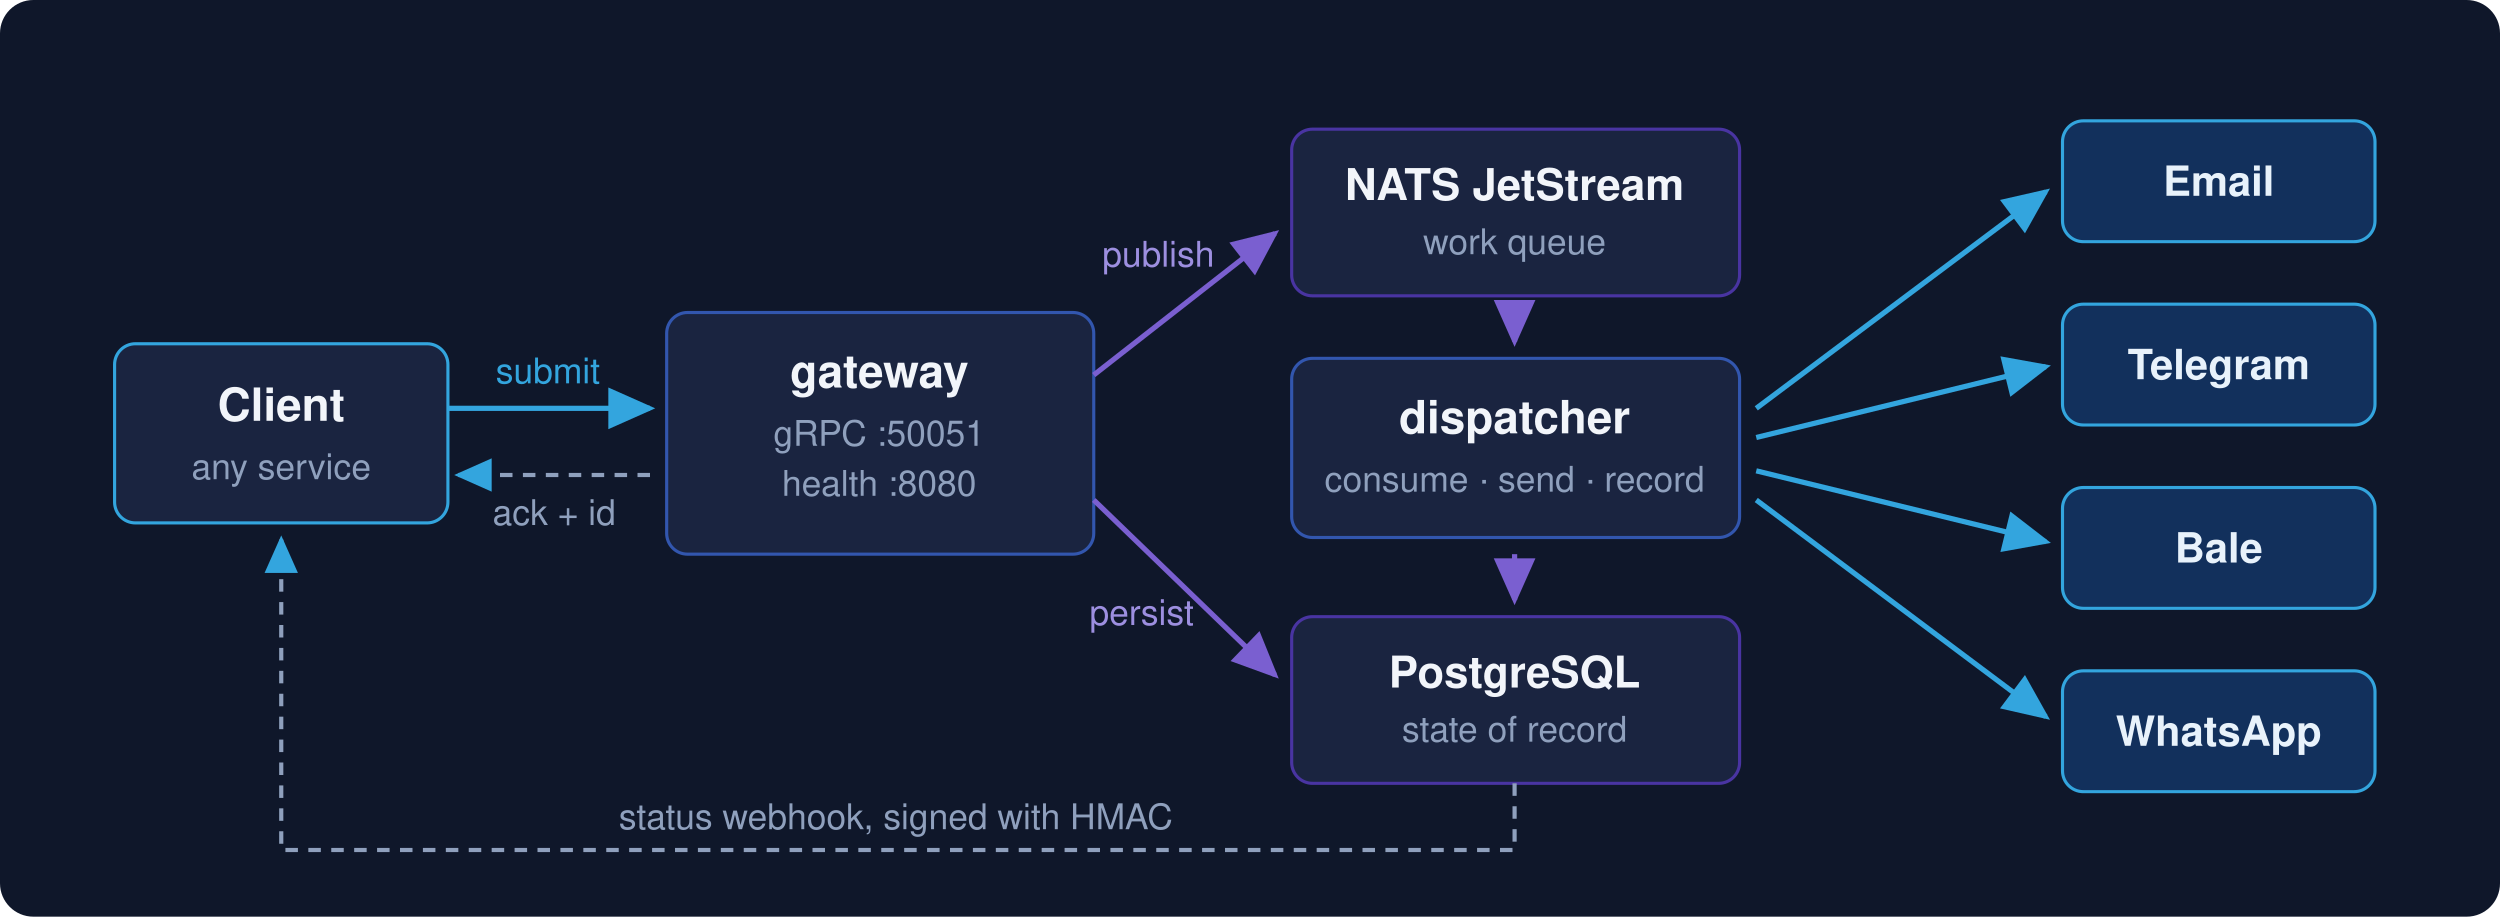
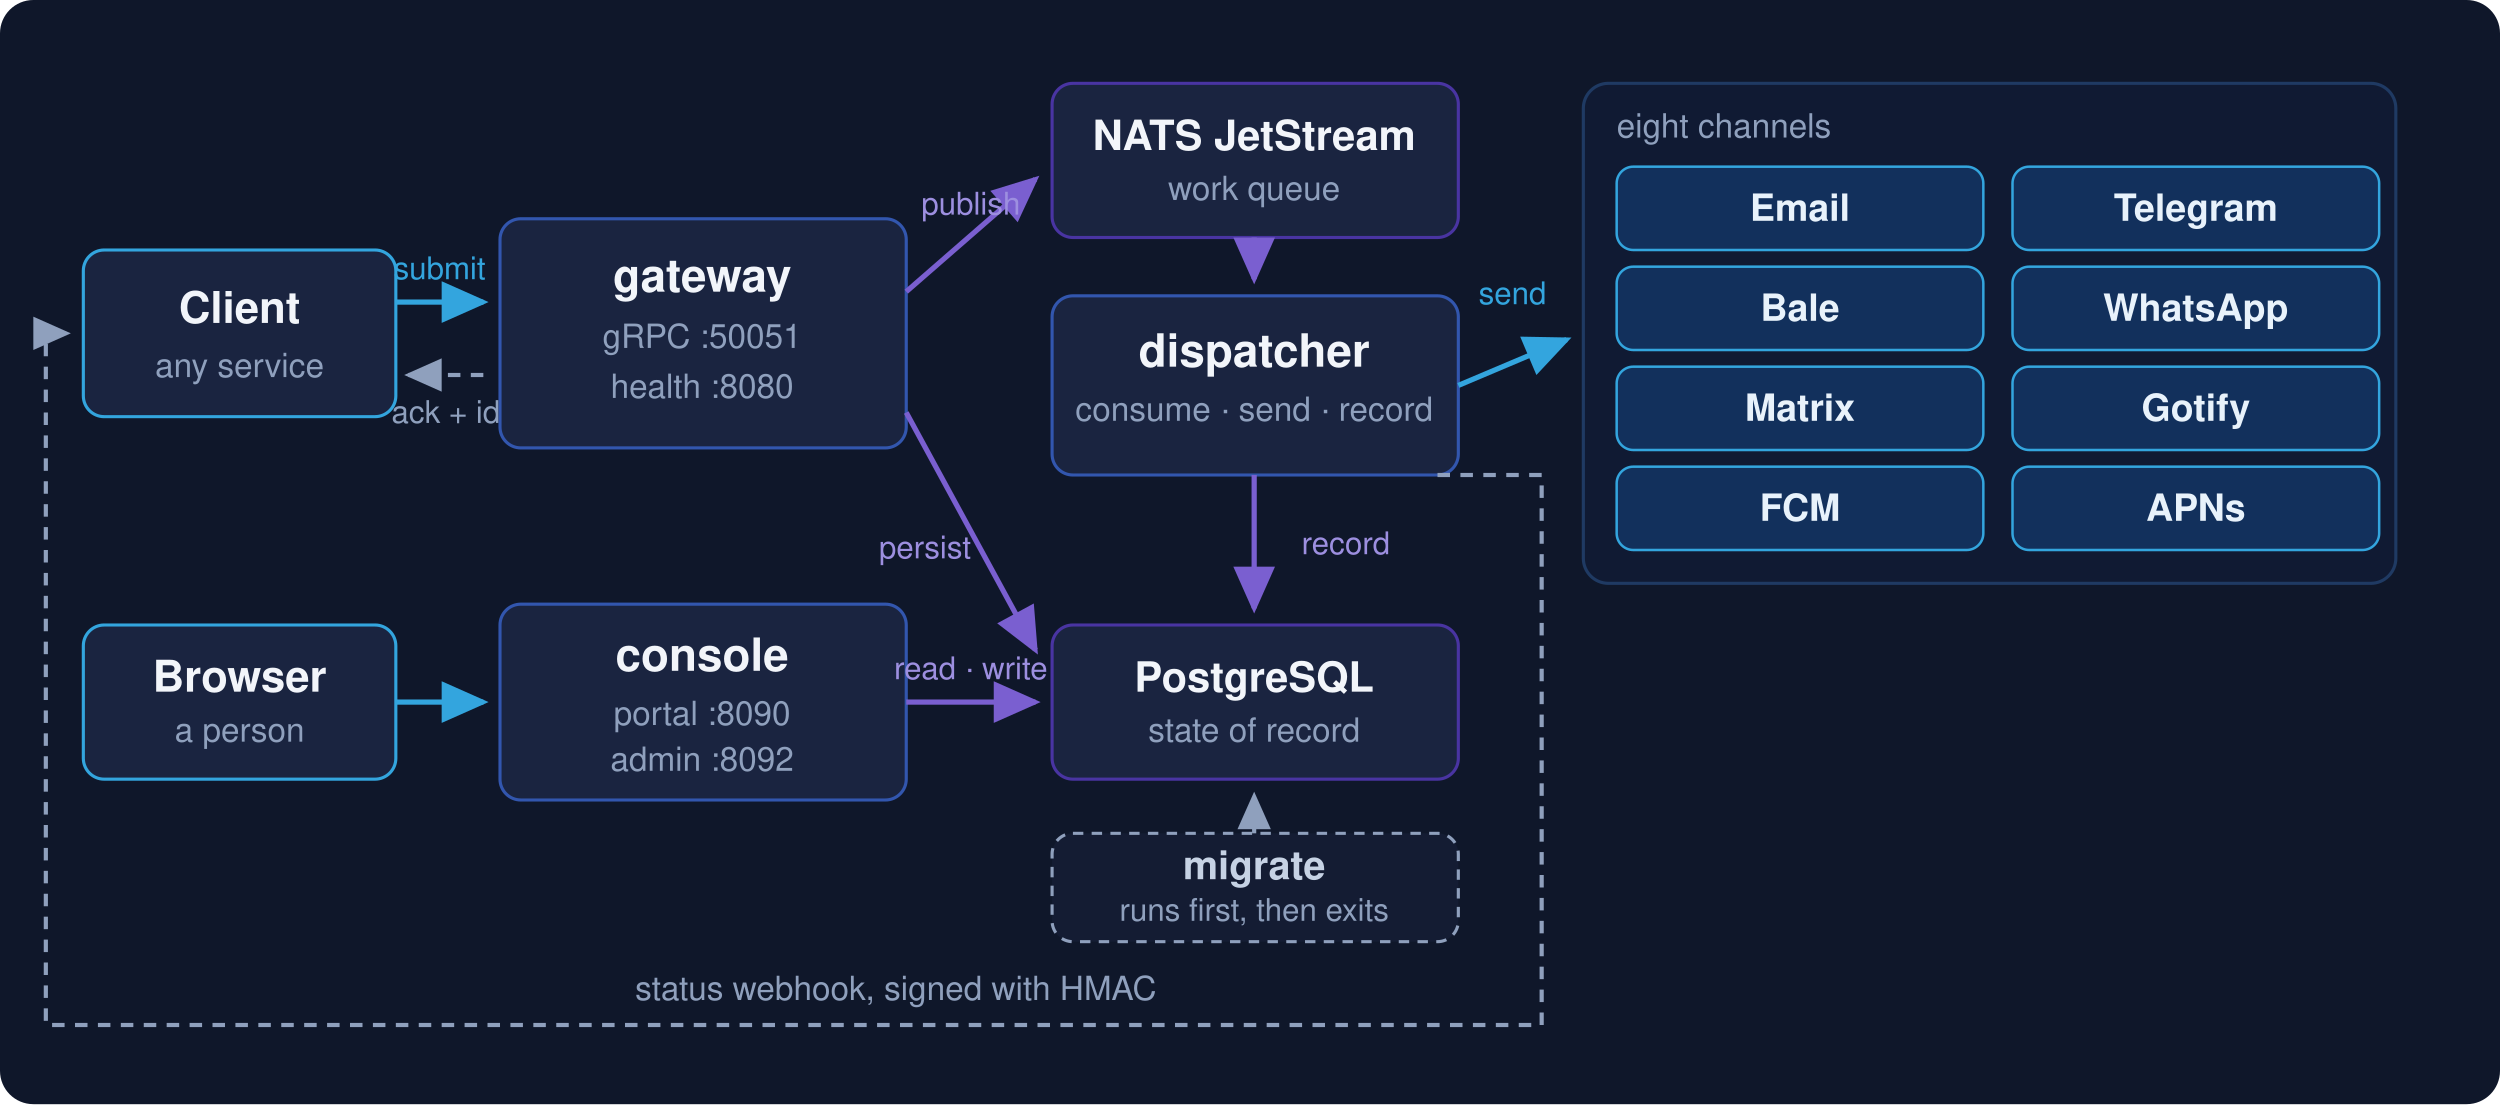
- <svg xmlns="http://www.w3.org/2000/svg" viewBox="0 0 1200 440" font-family="-apple-system, 'Segoe UI', Helvetica, Arial, sans-serif" role="img">
-   <rect x="0" y="0" width="1200" height="440" rx="16" fill="#0f172a" />
-   <rect x="55" y="165" width="160" height="86" rx="10" fill="#1a2440" stroke="#33a5de" stroke-width="1.5" />
-   <text x="135" y="202" text-anchor="middle" fill="#f2f5fa" font-size="22" font-weight="600">Client</text>
-   <text x="135" y="230" text-anchor="middle" fill="#8fa0bd" font-size="17">any service</text>
-   <rect x="320" y="150" width="205" height="116" rx="10" fill="#1a2440" stroke="#3256ae" stroke-width="1.5" />
-   <text x="422" y="186" text-anchor="middle" fill="#f2f5fa" font-size="22" font-weight="600">gateway</text>
-   <text x="422" y="214" text-anchor="middle" fill="#8fa0bd" font-size="17">gRPC :50051</text>
-   <text x="422" y="238" text-anchor="middle" fill="#8fa0bd" font-size="17">health :8080</text>
-   <rect x="620" y="62" width="215" height="80" rx="10" fill="#1a2440" stroke="#4934a2" stroke-width="1.5" />
-   <text x="727" y="96" text-anchor="middle" fill="#f2f5fa" font-size="21" font-weight="600">NATS JetStream</text>
-   <text x="727" y="122" text-anchor="middle" fill="#8fa0bd" font-size="17">work queue</text>
-   <rect x="620" y="296" width="215" height="80" rx="10" fill="#1a2440" stroke="#4934a2" stroke-width="1.5" />
-   <text x="727" y="330" text-anchor="middle" fill="#f2f5fa" font-size="21" font-weight="600">PostgreSQL</text>
-   <text x="727" y="356" text-anchor="middle" fill="#8fa0bd" font-size="17">state of record</text>
-   <rect x="620" y="172" width="215" height="86" rx="10" fill="#1a2440" stroke="#3256ae" stroke-width="1.5" />
-   <text x="727" y="208" text-anchor="middle" fill="#f2f5fa" font-size="22" font-weight="600">dispatcher</text>
-   <text x="727" y="236" text-anchor="middle" fill="#8fa0bd" font-size="17">consume · send · record</text>
-   <rect x="990" y="58" width="150" height="58" rx="10" fill="#12305c" stroke="#33a5de" stroke-width="1.5" />
-   <text x="1065" y="94" text-anchor="middle" fill="#e8f2fb" font-size="20" font-weight="600">Email</text>
-   <rect x="990" y="146" width="150" height="58" rx="10" fill="#12305c" stroke="#33a5de" stroke-width="1.5" />
-   <text x="1065" y="182" text-anchor="middle" fill="#e8f2fb" font-size="20" font-weight="600">Telegram</text>
-   <rect x="990" y="234" width="150" height="58" rx="10" fill="#12305c" stroke="#33a5de" stroke-width="1.5" />
-   <text x="1065" y="270" text-anchor="middle" fill="#e8f2fb" font-size="20" font-weight="600">Bale</text>
-   <rect x="990" y="322" width="150" height="58" rx="10" fill="#12305c" stroke="#33a5de" stroke-width="1.5" />
-   <text x="1065" y="358" text-anchor="middle" fill="#e8f2fb" font-size="20" font-weight="600">WhatsApp</text>
+ <svg xmlns="http://www.w3.org/2000/svg" viewBox="0 0 1200 530" font-family="-apple-system, 'Segoe UI', Helvetica, Arial, sans-serif" role="img">
+   <rect x="0" y="0" width="1200" height="530" rx="16" fill="#0f172a" />
  <defs>
    <marker id="arw" markerWidth="9" markerHeight="8" refX="8" refY="4" orient="auto">
      <path d="M0 0 L9 4 L0 8 Z" fill="#33a5de" />
    </marker>
    <marker id="arwv" markerWidth="9" markerHeight="8" refX="8" refY="4" orient="auto">
      <path d="M0 0 L9 4 L0 8 Z" fill="#7a5fd0" />
    </marker>
+     <marker id="arwm" markerWidth="9" markerHeight="8" refX="8" refY="4" orient="auto">
+       <path d="M0 0 L9 4 L0 8 Z" fill="#8fa0bd" />
+     </marker>
  </defs>
-   <line x1="215" y1="196" x2="312" y2="196" stroke="#33a5de" stroke-width="2.5" marker-end="url(#arw)" />
-   <text x="263" y="184" text-anchor="middle" fill="#33a5de" font-size="17">submit</text>
-   <line x1="312" y1="228" x2="220" y2="228" stroke="#8fa0bd" stroke-width="2" stroke-dasharray="6 5" marker-end="url(#arw)" />
-   <text x="266" y="252" text-anchor="middle" fill="#8fa0bd" font-size="17">ack + id</text>
-   <line x1="525" y1="180" x2="612" y2="112" stroke="#7a5fd0" stroke-width="2.5" marker-end="url(#arwv)" />
-   <text x="556" y="128" text-anchor="middle" fill="#9d8fe0" font-size="17">publish</text>
-   <line x1="525" y1="240" x2="612" y2="324" stroke="#7a5fd0" stroke-width="2.5" marker-end="url(#arwv)" />
-   <text x="548" y="300" text-anchor="middle" fill="#9d8fe0" font-size="17">persist</text>
-   <line x1="727" y1="150" x2="727" y2="164" stroke="#7a5fd0" stroke-width="2.5" marker-end="url(#arwv)" />
-   <line x1="727" y1="266" x2="727" y2="288" stroke="#7a5fd0" stroke-width="2.5" marker-end="url(#arwv)" />
-   <line x1="843" y1="196" x2="982" y2="92" stroke="#33a5de" stroke-width="2.5" marker-end="url(#arw)" />
-   <line x1="843" y1="210" x2="982" y2="176" stroke="#33a5de" stroke-width="2.5" marker-end="url(#arw)" />
-   <line x1="843" y1="226" x2="982" y2="260" stroke="#33a5de" stroke-width="2.5" marker-end="url(#arw)" />
-   <line x1="843" y1="240" x2="982" y2="344" stroke="#33a5de" stroke-width="2.5" marker-end="url(#arw)" />
-   <path d="M727 376 L727 408 L135 408 L135 259" stroke="#8fa0bd" stroke-width="2" fill="none" stroke-dasharray="6 5" marker-end="url(#arw)" />
-   <text x="430" y="398" text-anchor="middle" fill="#8fa0bd" font-size="17">status webhook, signed with HMAC</text>
+   <rect x="40" y="120" width="150" height="80" rx="10" fill="#1a2440" stroke="#33a5de" stroke-width="1.5" />
+   <text x="115" y="155" text-anchor="middle" fill="#f2f5fa" font-size="21" font-weight="600">Client</text>
+   <text x="115" y="181" text-anchor="middle" fill="#8fa0bd" font-size="16">any service</text>
+   <rect x="40" y="300" width="150" height="74" rx="10" fill="#1a2440" stroke="#33a5de" stroke-width="1.5" />
+   <text x="115" y="332" text-anchor="middle" fill="#f2f5fa" font-size="21" font-weight="600">Browser</text>
+   <text x="115" y="356" text-anchor="middle" fill="#8fa0bd" font-size="16">a person</text>
+   <rect x="240" y="105" width="195" height="110" rx="10" fill="#1a2440" stroke="#3256ae" stroke-width="1.5" />
+   <text x="337" y="140" text-anchor="middle" fill="#f2f5fa" font-size="22" font-weight="600">gateway</text>
+   <text x="337" y="167" text-anchor="middle" fill="#8fa0bd" font-size="16">gRPC :50051</text>
+   <text x="337" y="191" text-anchor="middle" fill="#8fa0bd" font-size="16">health :8080</text>
+   <rect x="240" y="290" width="195" height="94" rx="10" fill="#1a2440" stroke="#3256ae" stroke-width="1.5" />
+   <text x="337" y="322" text-anchor="middle" fill="#f2f5fa" font-size="22" font-weight="600">console</text>
+   <text x="337" y="348" text-anchor="middle" fill="#8fa0bd" font-size="16">portal :8090</text>
+   <text x="337" y="370" text-anchor="middle" fill="#8fa0bd" font-size="16">admin :8092</text>
+   <rect x="505" y="40" width="195" height="74" rx="10" fill="#1a2440" stroke="#4934a2" stroke-width="1.5" />
+   <text x="602" y="72" text-anchor="middle" fill="#f2f5fa" font-size="20" font-weight="600">NATS JetStream</text>
+   <text x="602" y="96" text-anchor="middle" fill="#8fa0bd" font-size="16">work queue</text>
+   <rect x="505" y="142" width="195" height="86" rx="10" fill="#1a2440" stroke="#3256ae" stroke-width="1.5" />
+   <text x="602" y="176" text-anchor="middle" fill="#f2f5fa" font-size="22" font-weight="600">dispatcher</text>
+   <text x="602" y="202" text-anchor="middle" fill="#8fa0bd" font-size="16">consume · send · record</text>
+   <rect x="505" y="300" width="195" height="74" rx="10" fill="#1a2440" stroke="#4934a2" stroke-width="1.5" />
+   <text x="602" y="332" text-anchor="middle" fill="#f2f5fa" font-size="20" font-weight="600">PostgreSQL</text>
+   <text x="602" y="356" text-anchor="middle" fill="#8fa0bd" font-size="16">state of record</text>
+   <rect x="505" y="400" width="195" height="52" rx="10" fill="#141c33" stroke="#8fa0bd" stroke-width="1.5" stroke-dasharray="5 4" />
+   <text x="602" y="422" text-anchor="middle" fill="#c6d2e4" font-size="19" font-weight="600">migrate</text>
+   <text x="602" y="442" text-anchor="middle" fill="#8fa0bd" font-size="15">runs first, then exits</text>
+   <rect x="760" y="40" width="390" height="240" rx="12" fill="#101a33" stroke="#1f3a63" stroke-width="1.5" />
+   <text x="776" y="66" fill="#8fa0bd" font-size="16">eight channels</text>
+   <rect x="776" y="80" width="176" height="40" rx="8" fill="#12305c" stroke="#33a5de" stroke-width="1.2" />
+   <text x="864" y="106" text-anchor="middle" fill="#e8f2fb" font-size="18" font-weight="600">Email</text>
+   <rect x="966" y="80" width="176" height="40" rx="8" fill="#12305c" stroke="#33a5de" stroke-width="1.2" />
+   <text x="1054" y="106" text-anchor="middle" fill="#e8f2fb" font-size="18" font-weight="600">Telegram</text>
+   <rect x="776" y="128" width="176" height="40" rx="8" fill="#12305c" stroke="#33a5de" stroke-width="1.2" />
+   <text x="864" y="154" text-anchor="middle" fill="#e8f2fb" font-size="18" font-weight="600">Bale</text>
+   <rect x="966" y="128" width="176" height="40" rx="8" fill="#12305c" stroke="#33a5de" stroke-width="1.2" />
+   <text x="1054" y="154" text-anchor="middle" fill="#e8f2fb" font-size="18" font-weight="600">WhatsApp</text>
+   <rect x="776" y="176" width="176" height="40" rx="8" fill="#12305c" stroke="#33a5de" stroke-width="1.2" />
+   <text x="864" y="202" text-anchor="middle" fill="#e8f2fb" font-size="18" font-weight="600">Matrix</text>
+   <rect x="966" y="176" width="176" height="40" rx="8" fill="#12305c" stroke="#33a5de" stroke-width="1.2" />
+   <text x="1054" y="202" text-anchor="middle" fill="#e8f2fb" font-size="18" font-weight="600">Gotify</text>
+   <rect x="776" y="224" width="176" height="40" rx="8" fill="#12305c" stroke="#33a5de" stroke-width="1.2" />
+   <text x="864" y="250" text-anchor="middle" fill="#e8f2fb" font-size="18" font-weight="600">FCM</text>
+   <rect x="966" y="224" width="176" height="40" rx="8" fill="#12305c" stroke="#33a5de" stroke-width="1.2" />
+   <text x="1054" y="250" text-anchor="middle" fill="#e8f2fb" font-size="18" font-weight="600">APNs</text>
+   <line x1="190" y1="145" x2="232" y2="145" stroke="#33a5de" stroke-width="2.5" marker-end="url(#arw)" />
+   <text x="211" y="134" text-anchor="middle" fill="#33a5de" font-size="15">submit</text>
+   <line x1="232" y1="180" x2="196" y2="180" stroke="#8fa0bd" stroke-width="2" stroke-dasharray="6 5" marker-end="url(#arwm)" />
+   <text x="214" y="203" text-anchor="middle" fill="#8fa0bd" font-size="15">ack + id</text>
+   <line x1="190" y1="337" x2="232" y2="337" stroke="#33a5de" stroke-width="2.5" marker-end="url(#arw)" />
+   <line x1="435" y1="140" x2="497" y2="86" stroke="#7a5fd0" stroke-width="2.5" marker-end="url(#arwv)" />
+   <text x="466" y="103" text-anchor="middle" fill="#9d8fe0" font-size="15">publish</text>
+   <line x1="435" y1="198" x2="497" y2="312" stroke="#7a5fd0" stroke-width="2.5" marker-end="url(#arwv)" />
+   <text x="444" y="268" text-anchor="middle" fill="#9d8fe0" font-size="15">persist</text>
+   <line x1="435" y1="337" x2="497" y2="337" stroke="#7a5fd0" stroke-width="2.5" marker-end="url(#arwv)" />
+   <text x="466" y="326" text-anchor="middle" fill="#9d8fe0" font-size="15">read · write</text>
+   <line x1="602" y1="114" x2="602" y2="134" stroke="#7a5fd0" stroke-width="2.5" marker-end="url(#arwv)" />
+   <line x1="602" y1="228" x2="602" y2="292" stroke="#7a5fd0" stroke-width="2.5" marker-end="url(#arwv)" />
+   <text x="646" y="266" text-anchor="middle" fill="#9d8fe0" font-size="15">record</text>
+   <line x1="602" y1="400" x2="602" y2="382" stroke="#8fa0bd" stroke-width="2" stroke-dasharray="5 4" marker-end="url(#arwm)" />
+   <line x1="700" y1="185" x2="752" y2="163" stroke="#33a5de" stroke-width="2.5" marker-end="url(#arw)" />
+   <text x="726" y="146" text-anchor="middle" fill="#33a5de" font-size="15">send</text>
+   <path d="M690 228 L740 228 L740 492 L22 492 L22 160 L32 160" stroke="#8fa0bd" stroke-width="2" fill="none" stroke-dasharray="6 5" marker-end="url(#arwm)" />
+   <text x="430" y="480" text-anchor="middle" fill="#8fa0bd" font-size="16">status webhook, signed with HMAC</text>
</svg>
